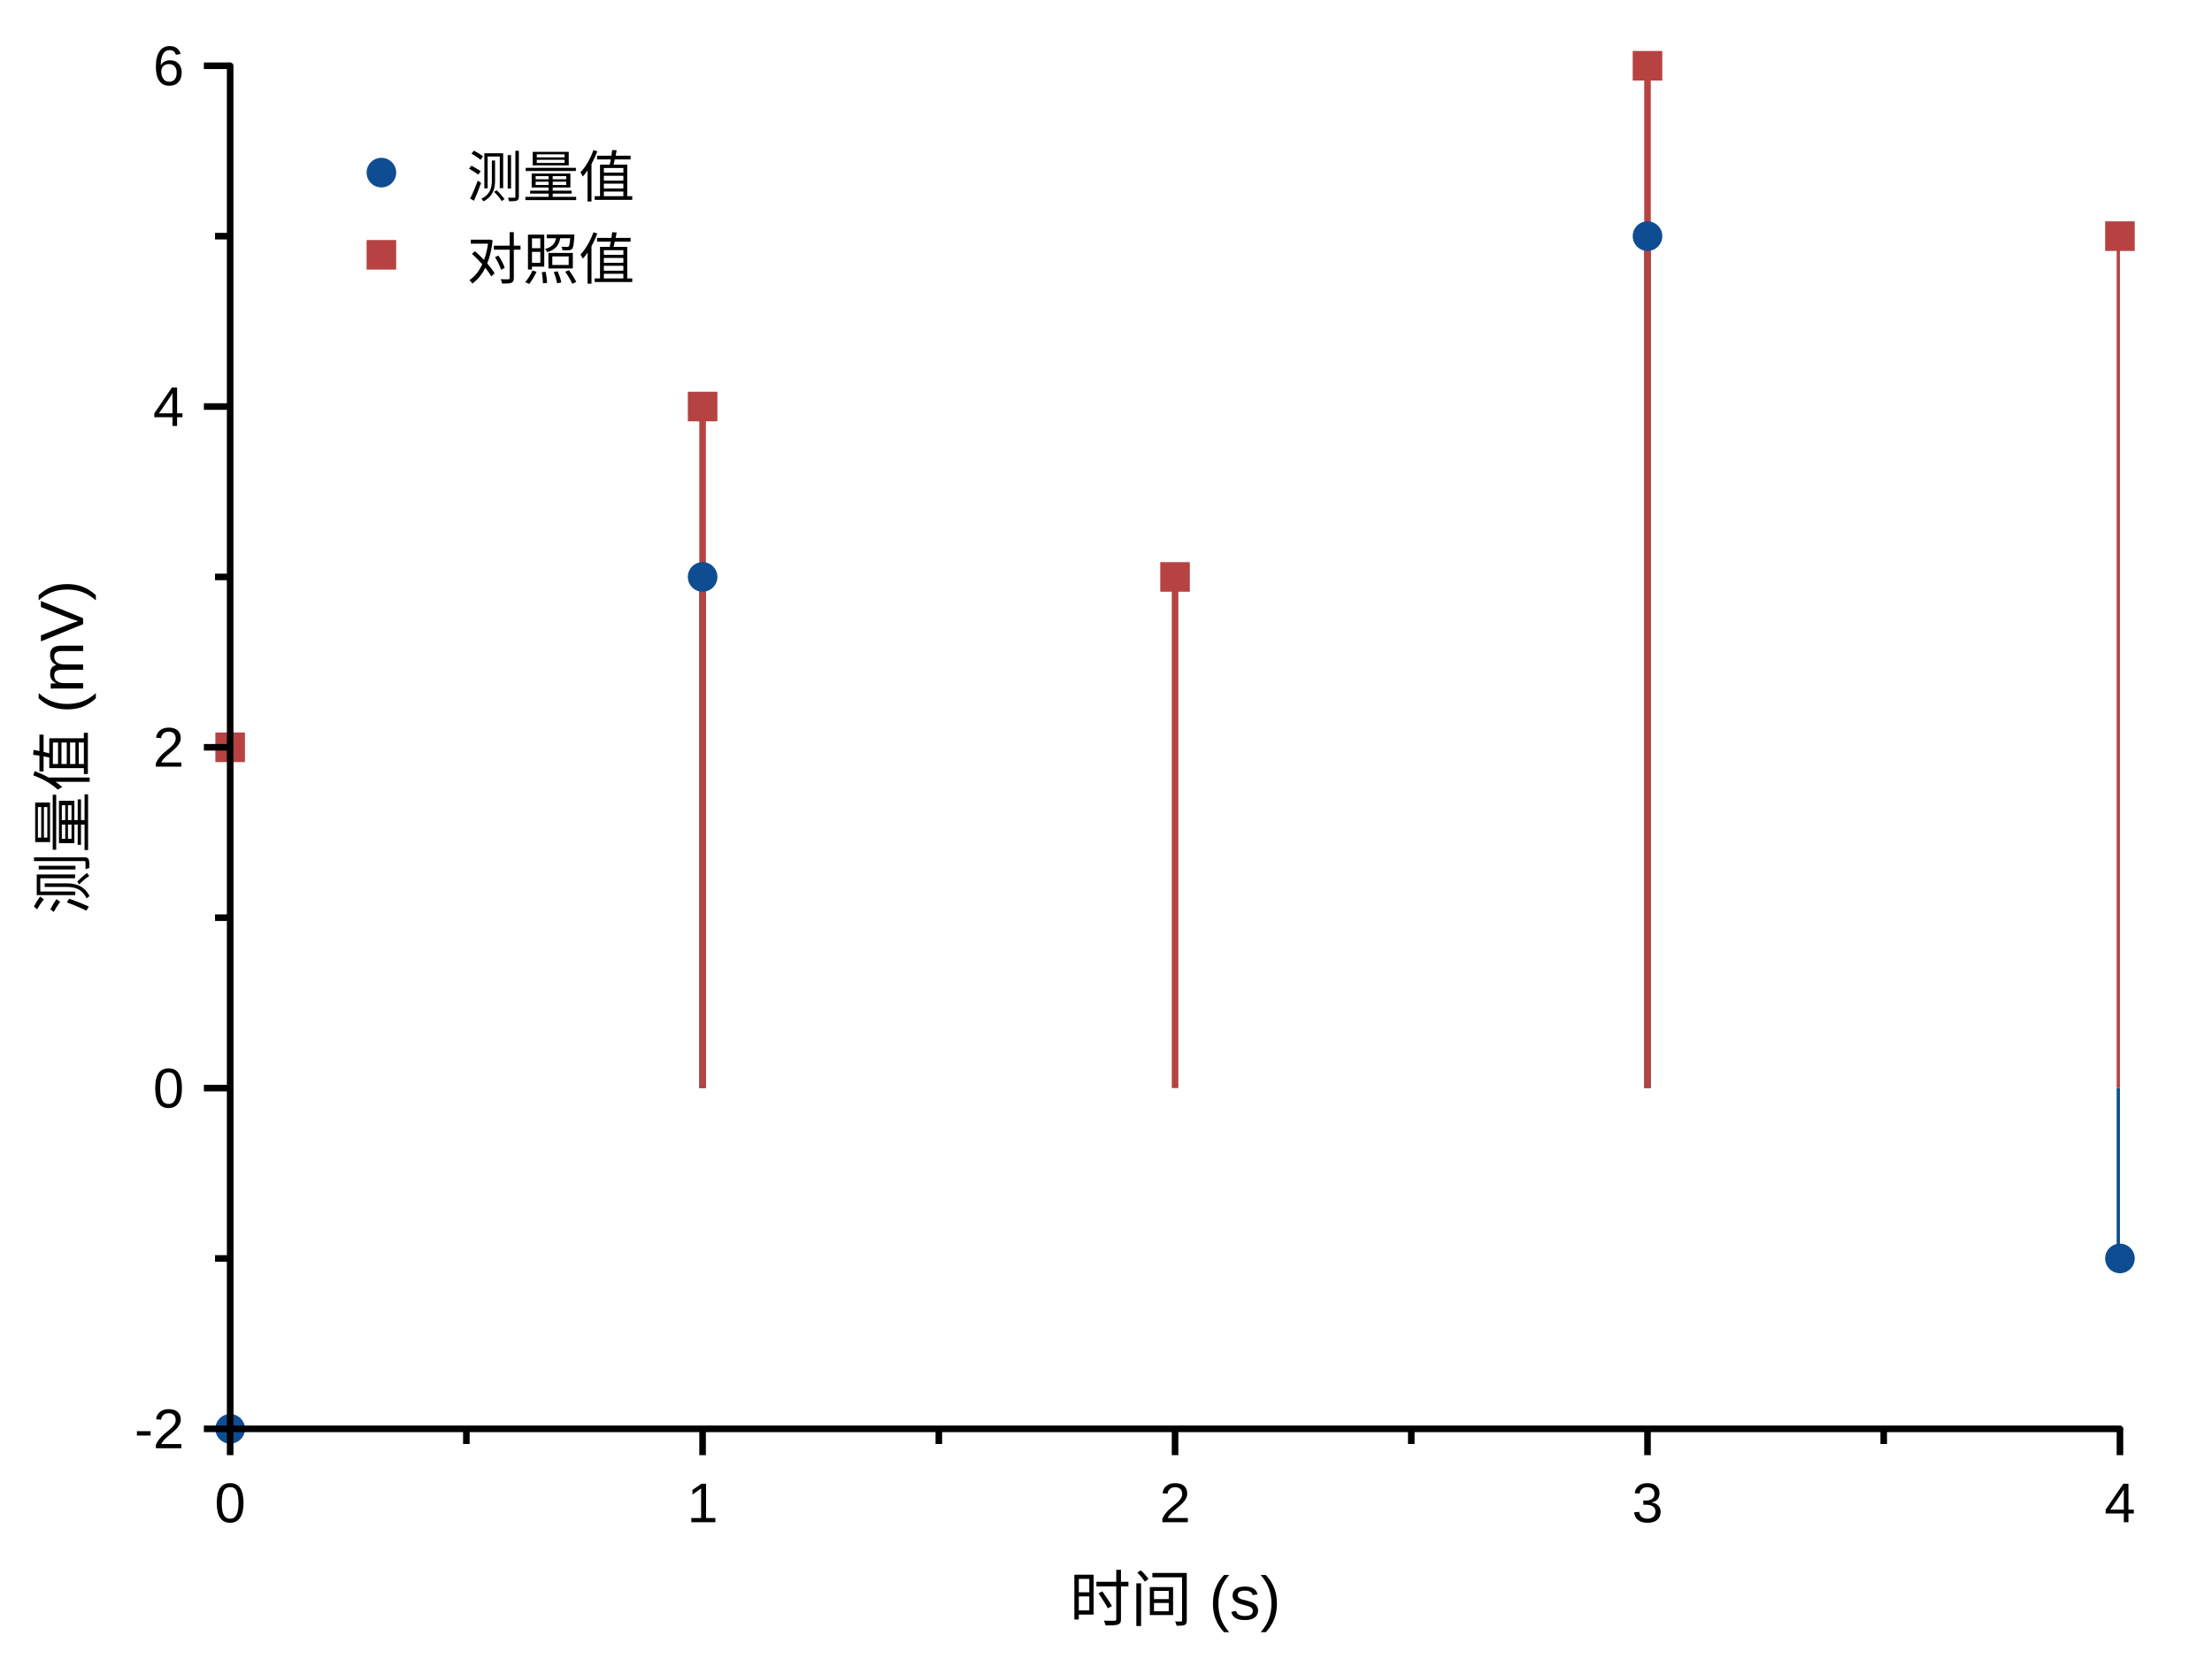
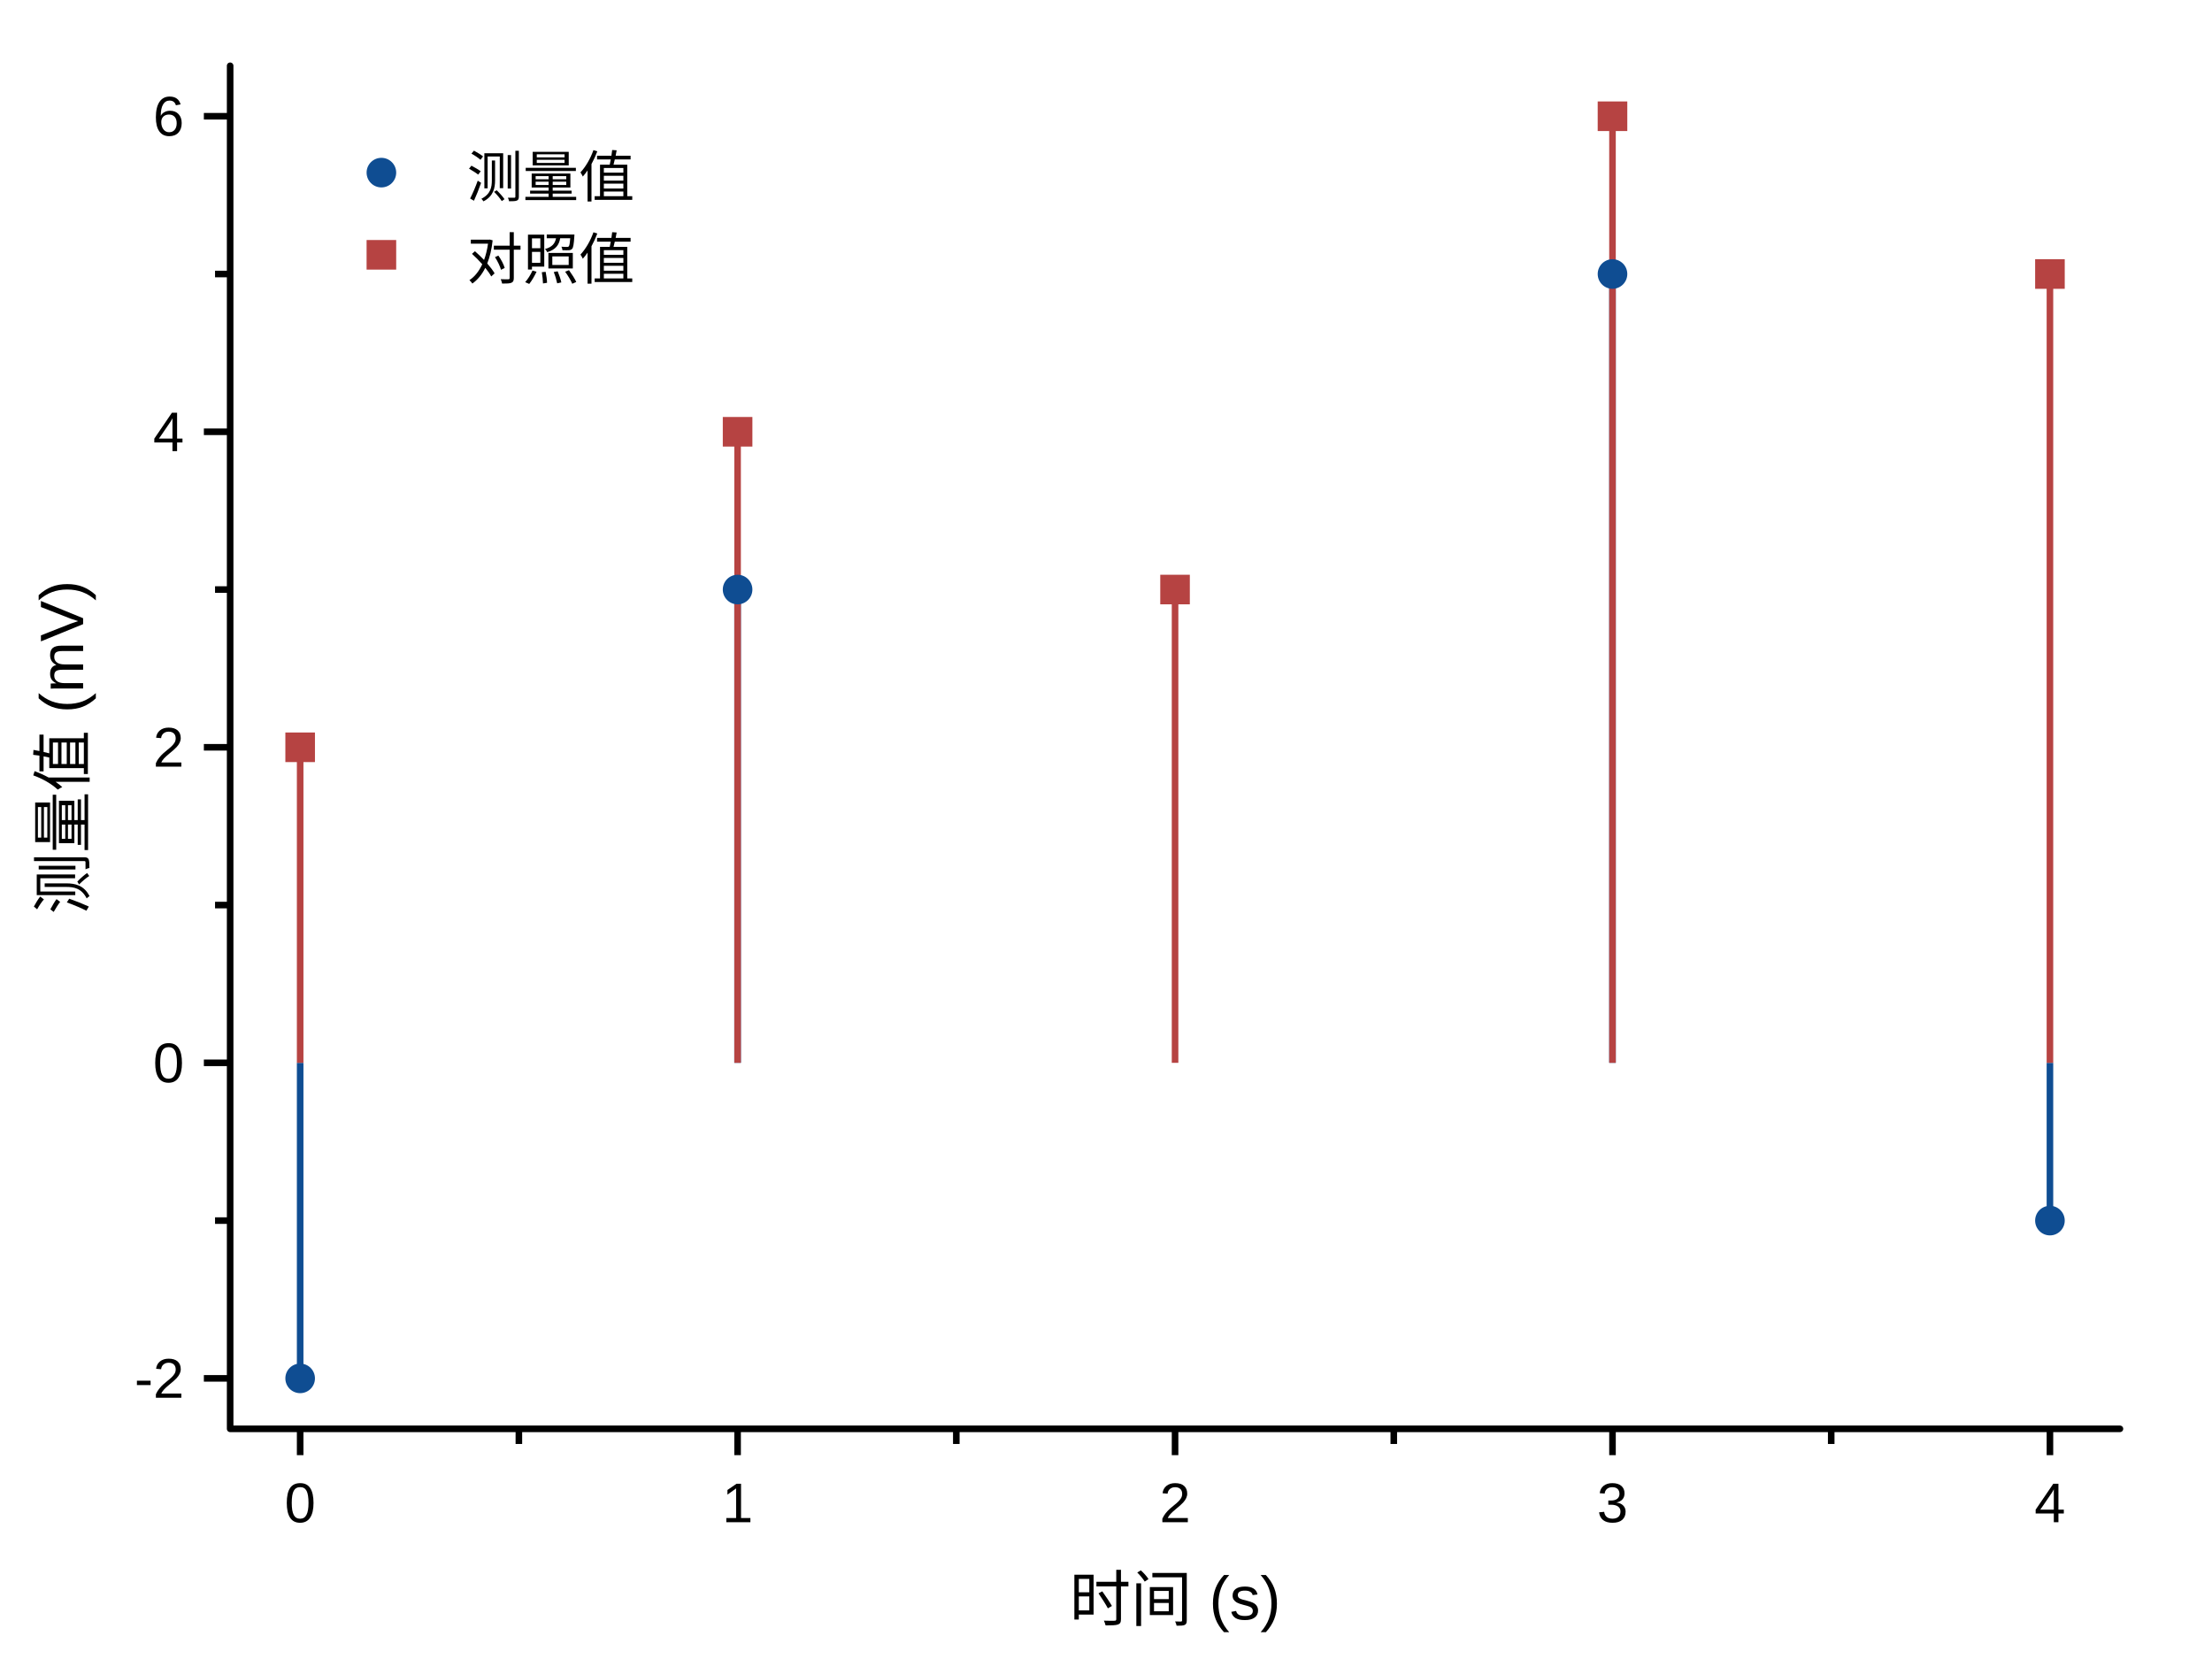
<svg xmlns="http://www.w3.org/2000/svg" width="210mm" height="157.5mm" viewBox="0 0 793.701 595.276" font-family="Arial, 'Microsoft YaHei', 'PingFang SC', 'Noto Sans CJK SC', sans-serif">
  <defs>
    <clipPath id="clip20">
      <rect x="82.584" y="23.596" width="678.083" height="489.096" />
    </clipPath>
  </defs>
  <rect x="0.00" y="0.00" width="793.70" height="595.28" fill="#ffffff" />
  <g clip-path="url(#clip20)">
-     <path d="M82.58,390.42L82.58,512.69M252.10,390.42L252.10,207.01M591.15,390.42L591.15,84.73M760.67,390.42L760.67,451.55" fill="none" stroke="#0f4d92" stroke-width="2.36" />
-     <path d="M82.58,390.42L82.58,268.14M252.10,390.42L252.10,145.87M421.63,390.42L421.63,207.01M591.15,390.42L591.15,23.60M760.67,390.42L760.67,84.73" fill="none" stroke="#b64342" stroke-width="2.36" />
+     <path d="M107.70,381.36L107.70,494.58M264.66,381.36L264.66,211.54M578.59,381.36L578.59,98.32M735.55,381.36L735.55,437.97" fill="none" stroke="#0f4d92" stroke-width="2.36" />
+     <path d="M107.70,381.36L107.70,268.14M264.66,381.36L264.66,154.93M421.63,381.36L421.63,211.54M578.59,381.36L578.59,41.71M735.55,381.36L735.55,98.32" fill="none" stroke="#b64342" stroke-width="2.36" />
  </g>
-   <path d="M77.28,512.69a5.31,5.31 0 1,0 10.62,0a5.31,5.31 0 1,0 -10.62,0M246.80,207.01a5.31,5.31 0 1,0 10.62,0a5.31,5.31 0 1,0 -10.62,0M585.84,84.73a5.31,5.31 0 1,0 10.62,0a5.31,5.31 0 1,0 -10.62,0M755.36,451.55a5.31,5.31 0 1,0 10.62,0a5.31,5.31 0 1,0 -10.62,0" fill="#0f4d92" />
-   <path d="M77.28,262.83L87.89,262.83L87.89,273.45L77.28,273.45zM246.80,140.56L257.41,140.56L257.41,151.18L246.80,151.18zM416.32,201.70L426.93,201.70L426.93,212.32L416.32,212.32zM585.84,18.29L596.46,18.29L596.46,28.90L585.84,28.90zM755.36,79.42L765.98,79.42L765.98,90.04L755.36,90.04z" fill="#b64342" />
+   <path d="M102.39,494.58a5.31,5.31 0 1,0 10.62,0a5.31,5.31 0 1,0 -10.62,0M259.35,211.54a5.31,5.31 0 1,0 10.62,0a5.31,5.31 0 1,0 -10.62,0M573.28,98.32a5.31,5.31 0 1,0 10.62,0a5.31,5.31 0 1,0 -10.62,0M730.24,437.97a5.31,5.31 0 1,0 10.62,0a5.31,5.31 0 1,0 -10.62,0" fill="#0f4d92" />
+   <path d="M102.39,262.83L113.01,262.83L113.01,273.45L102.39,273.45zM259.35,149.62L269.97,149.62L269.97,160.24L259.35,160.24zM416.32,206.23L426.93,206.23L426.93,216.84L416.32,216.84zM573.28,36.40L583.90,36.40L583.90,47.02L573.28,47.02zM730.24,93.01L740.86,93.01L740.86,103.63L730.24,103.63z" fill="#b64342" />
  <path d="M82.58,23.60L82.58,512.69L760.67,512.69" fill="none" stroke="#000000" stroke-width="2.36" stroke-linejoin="round" stroke-linecap="round" />
-   <text x="82.58" y="539.24" text-anchor="middle" dominant-baseline="central" font-size="20.056" fill="#000000">0</text>
-   <text x="252.10" y="539.24" text-anchor="middle" dominant-baseline="central" font-size="20.056" fill="#000000">1</text>
+   <text x="107.70" y="539.24" text-anchor="middle" dominant-baseline="central" font-size="20.056" fill="#000000">0</text>
+   <text x="264.66" y="539.24" text-anchor="middle" dominant-baseline="central" font-size="20.056" fill="#000000">1</text>
  <text x="421.63" y="539.24" text-anchor="middle" dominant-baseline="central" font-size="20.056" fill="#000000">2</text>
-   <text x="591.15" y="539.24" text-anchor="middle" dominant-baseline="central" font-size="20.056" fill="#000000">3</text>
-   <text x="760.67" y="539.24" text-anchor="middle" dominant-baseline="central" font-size="20.056" fill="#000000">4</text>
-   <text x="66.07" y="512.69" text-anchor="end" dominant-baseline="central" font-size="20.056" fill="#000000">-2</text>
-   <text x="66.07" y="390.42" text-anchor="end" dominant-baseline="central" font-size="20.056" fill="#000000">0</text>
+   <text x="578.59" y="539.24" text-anchor="middle" dominant-baseline="central" font-size="20.056" fill="#000000">3</text>
+   <text x="735.55" y="539.24" text-anchor="middle" dominant-baseline="central" font-size="20.056" fill="#000000">4</text>
+   <text x="66.07" y="494.58" text-anchor="end" dominant-baseline="central" font-size="20.056" fill="#000000">-2</text>
+   <text x="66.07" y="381.36" text-anchor="end" dominant-baseline="central" font-size="20.056" fill="#000000">0</text>
  <text x="66.07" y="268.14" text-anchor="end" dominant-baseline="central" font-size="20.056" fill="#000000">2</text>
-   <text x="66.07" y="145.87" text-anchor="end" dominant-baseline="central" font-size="20.056" fill="#000000">4</text>
-   <text x="66.07" y="23.60" text-anchor="end" dominant-baseline="central" font-size="20.056" fill="#000000">6</text>
-   <path d="M82.58,512.69L82.58,522.13M252.10,512.69L252.10,522.13M421.63,512.69L421.63,522.13M591.15,512.69L591.15,522.13M760.67,512.69L760.67,522.13M167.34,512.69L167.34,518.12M336.87,512.69L336.87,518.12M506.39,512.69L506.39,518.12M675.91,512.69L675.91,518.12M82.58,512.69L73.15,512.69M82.58,390.42L73.15,390.42M82.58,268.14L73.15,268.14M82.58,145.87L73.15,145.87M82.58,23.60L73.15,23.60M82.58,451.55L77.16,451.55M82.58,329.28L77.16,329.28M82.58,207.01L77.16,207.01M82.58,84.73L77.16,84.73" fill="none" stroke="#000000" stroke-width="2.36" />
+   <text x="66.07" y="154.93" text-anchor="end" dominant-baseline="central" font-size="20.056" fill="#000000">4</text>
+   <text x="66.07" y="41.71" text-anchor="end" dominant-baseline="central" font-size="20.056" fill="#000000">6</text>
+   <path d="M107.70,512.69L107.70,522.13M264.66,512.69L264.66,522.13M421.63,512.69L421.63,522.13M578.59,512.69L578.59,522.13M735.55,512.69L735.55,522.13M186.18,512.69L186.18,518.12M343.14,512.69L343.14,518.12M500.11,512.69L500.11,518.12M657.07,512.69L657.07,518.12M82.58,494.58L73.15,494.58M82.58,381.36L73.15,381.36M82.58,268.14L73.15,268.14M82.58,154.93L73.15,154.93M82.58,41.71L73.15,41.71M82.58,437.97L77.16,437.97M82.58,324.75L77.16,324.75M82.58,211.54L77.16,211.54M82.58,98.32L77.16,98.32" fill="none" stroke="#000000" stroke-width="2.36" />
  <text x="421.63" y="572.07" text-anchor="middle" dominant-baseline="central" font-size="22.015" fill="#000000">时间 (s)</text>
  <text transform="translate(20.80,268.14) rotate(-90)" text-anchor="middle" dominant-baseline="central" font-size="22.015" fill="#000000">测量值 (mV)</text>
  <rect x="106.18" y="42.47" width="140.39" height="68.43" fill="#ffffff" />
  <path d="M131.54,61.94a5.31,5.31 0 1,0 10.62,0a5.31,5.31 0 1,0 -10.62,0" fill="#0f4d92" />
  <text x="167.53" y="61.94" text-anchor="start" dominant-baseline="central" font-size="20.056" fill="#000000">测量值</text>
  <path d="M131.54,86.12L142.16,86.12L142.16,96.74L131.54,96.74z" fill="#b64342" />
  <text x="167.53" y="91.43" text-anchor="start" dominant-baseline="central" font-size="20.056" fill="#000000">对照值</text>
</svg>
